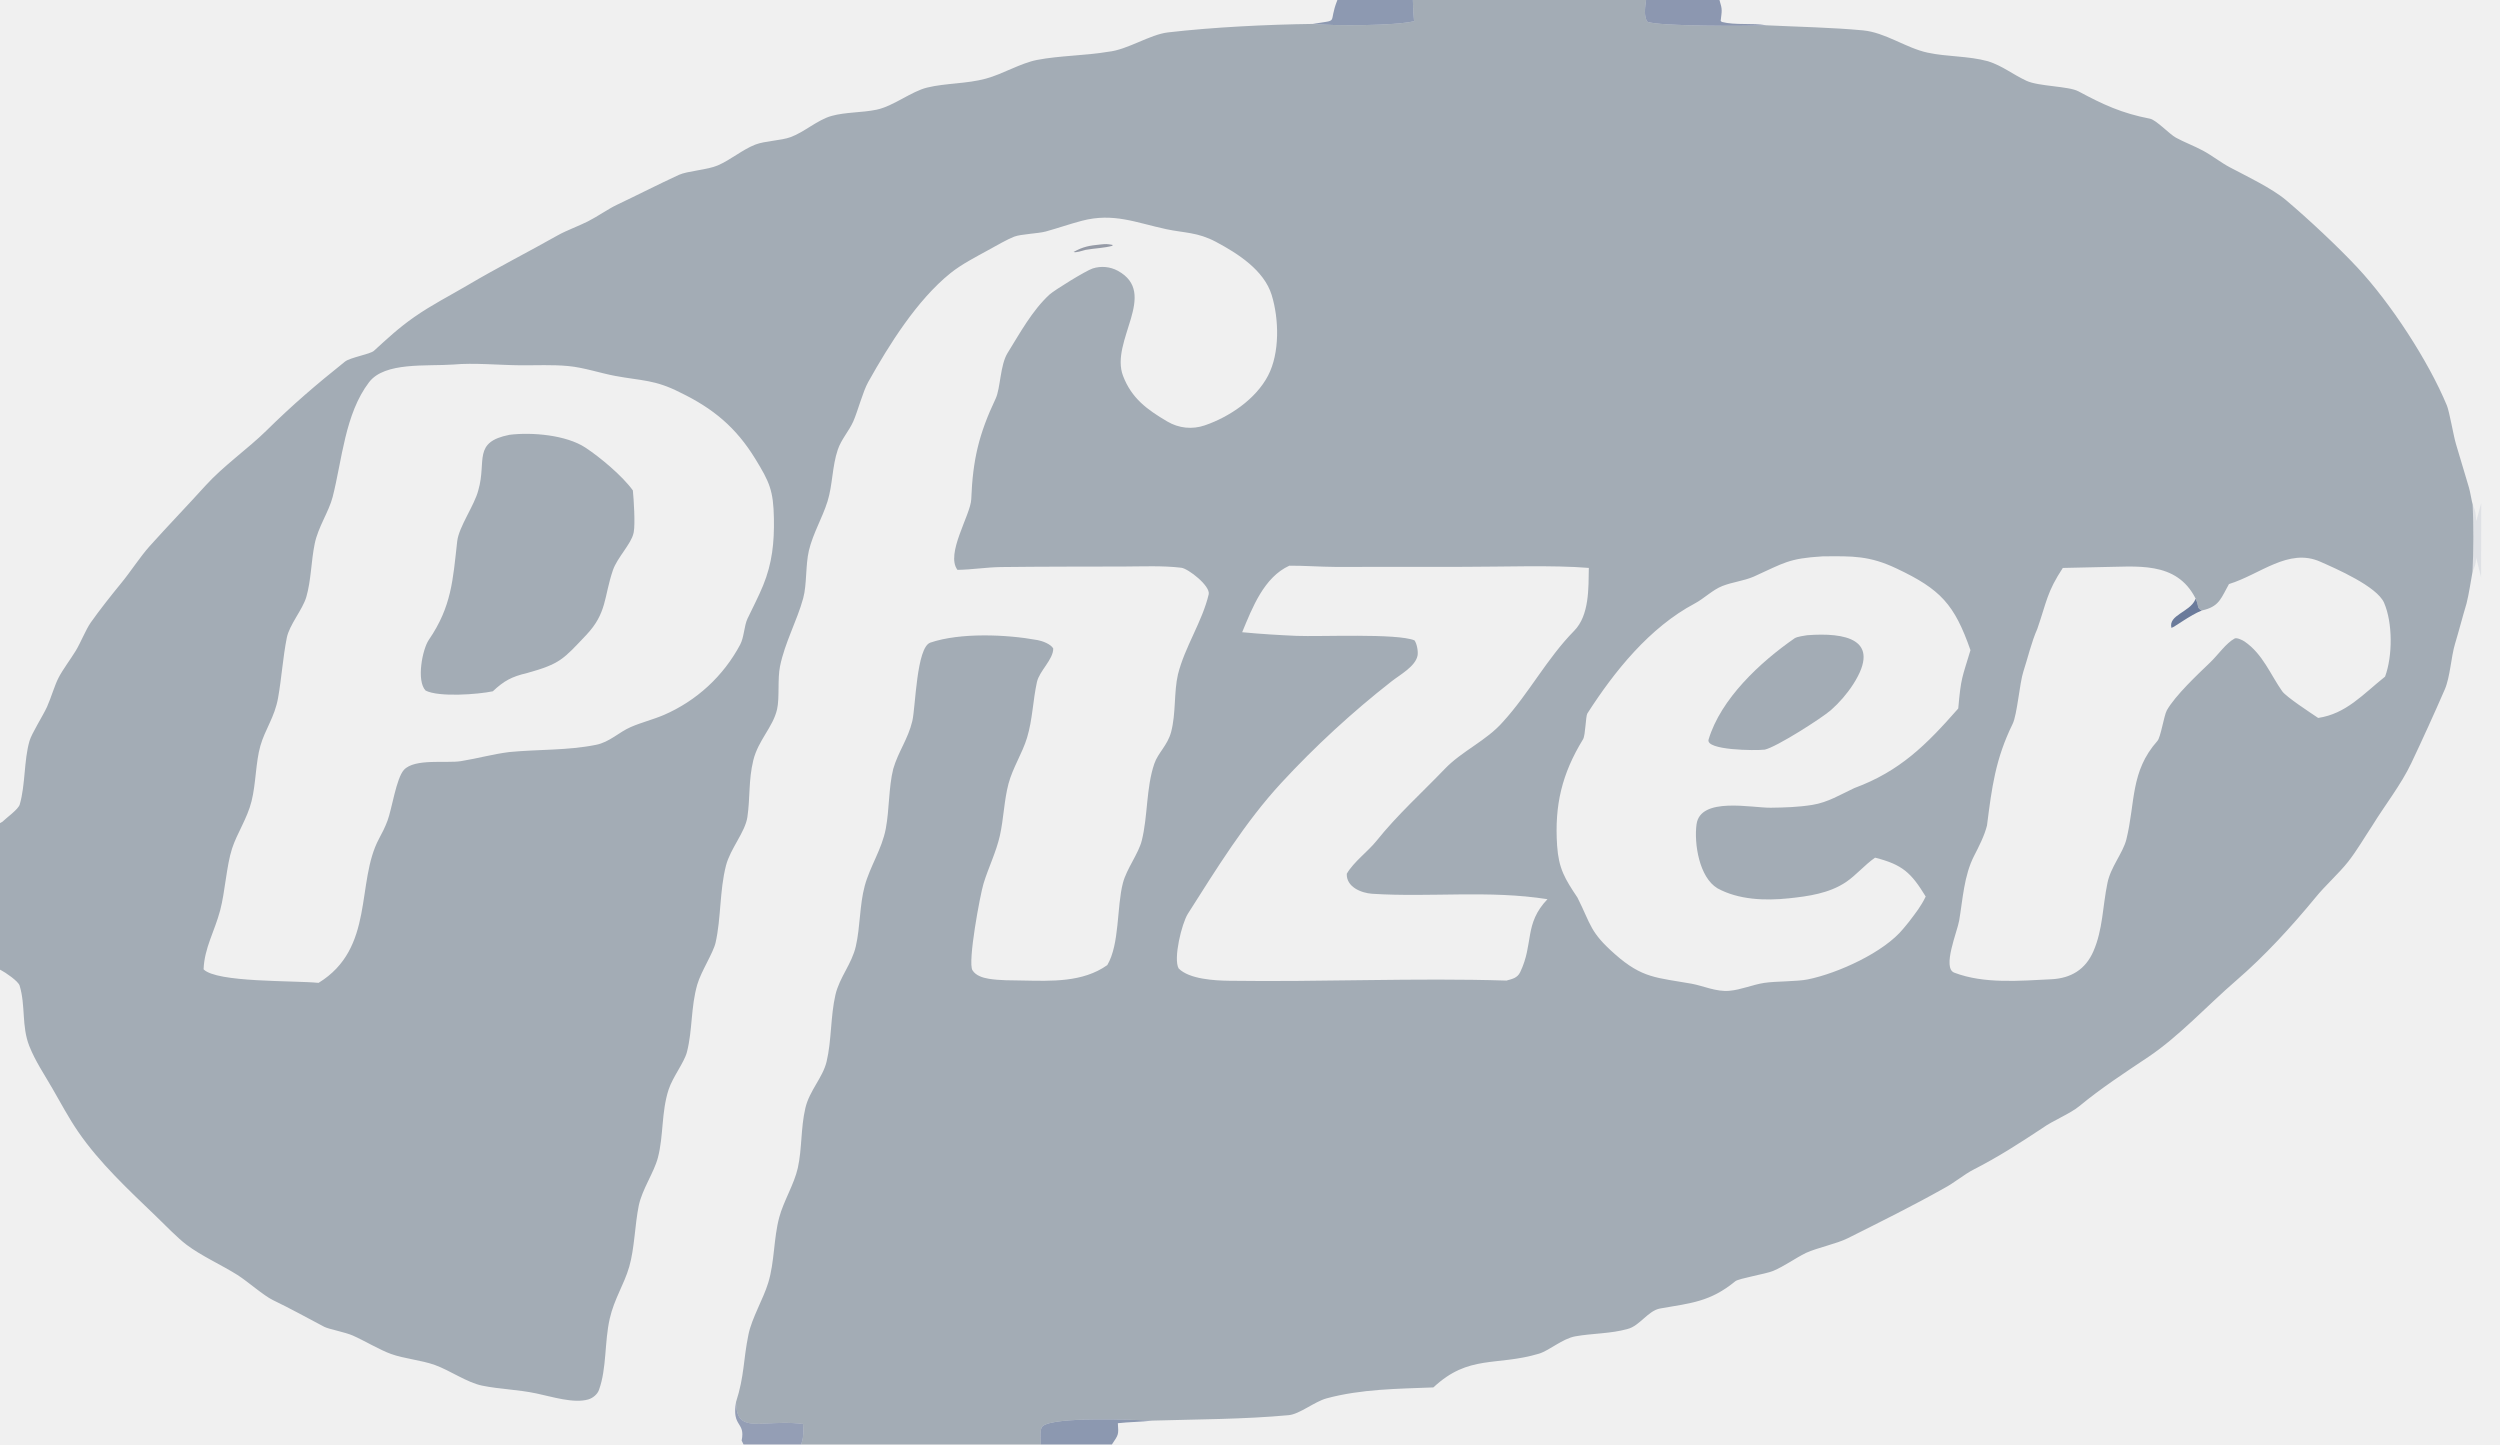
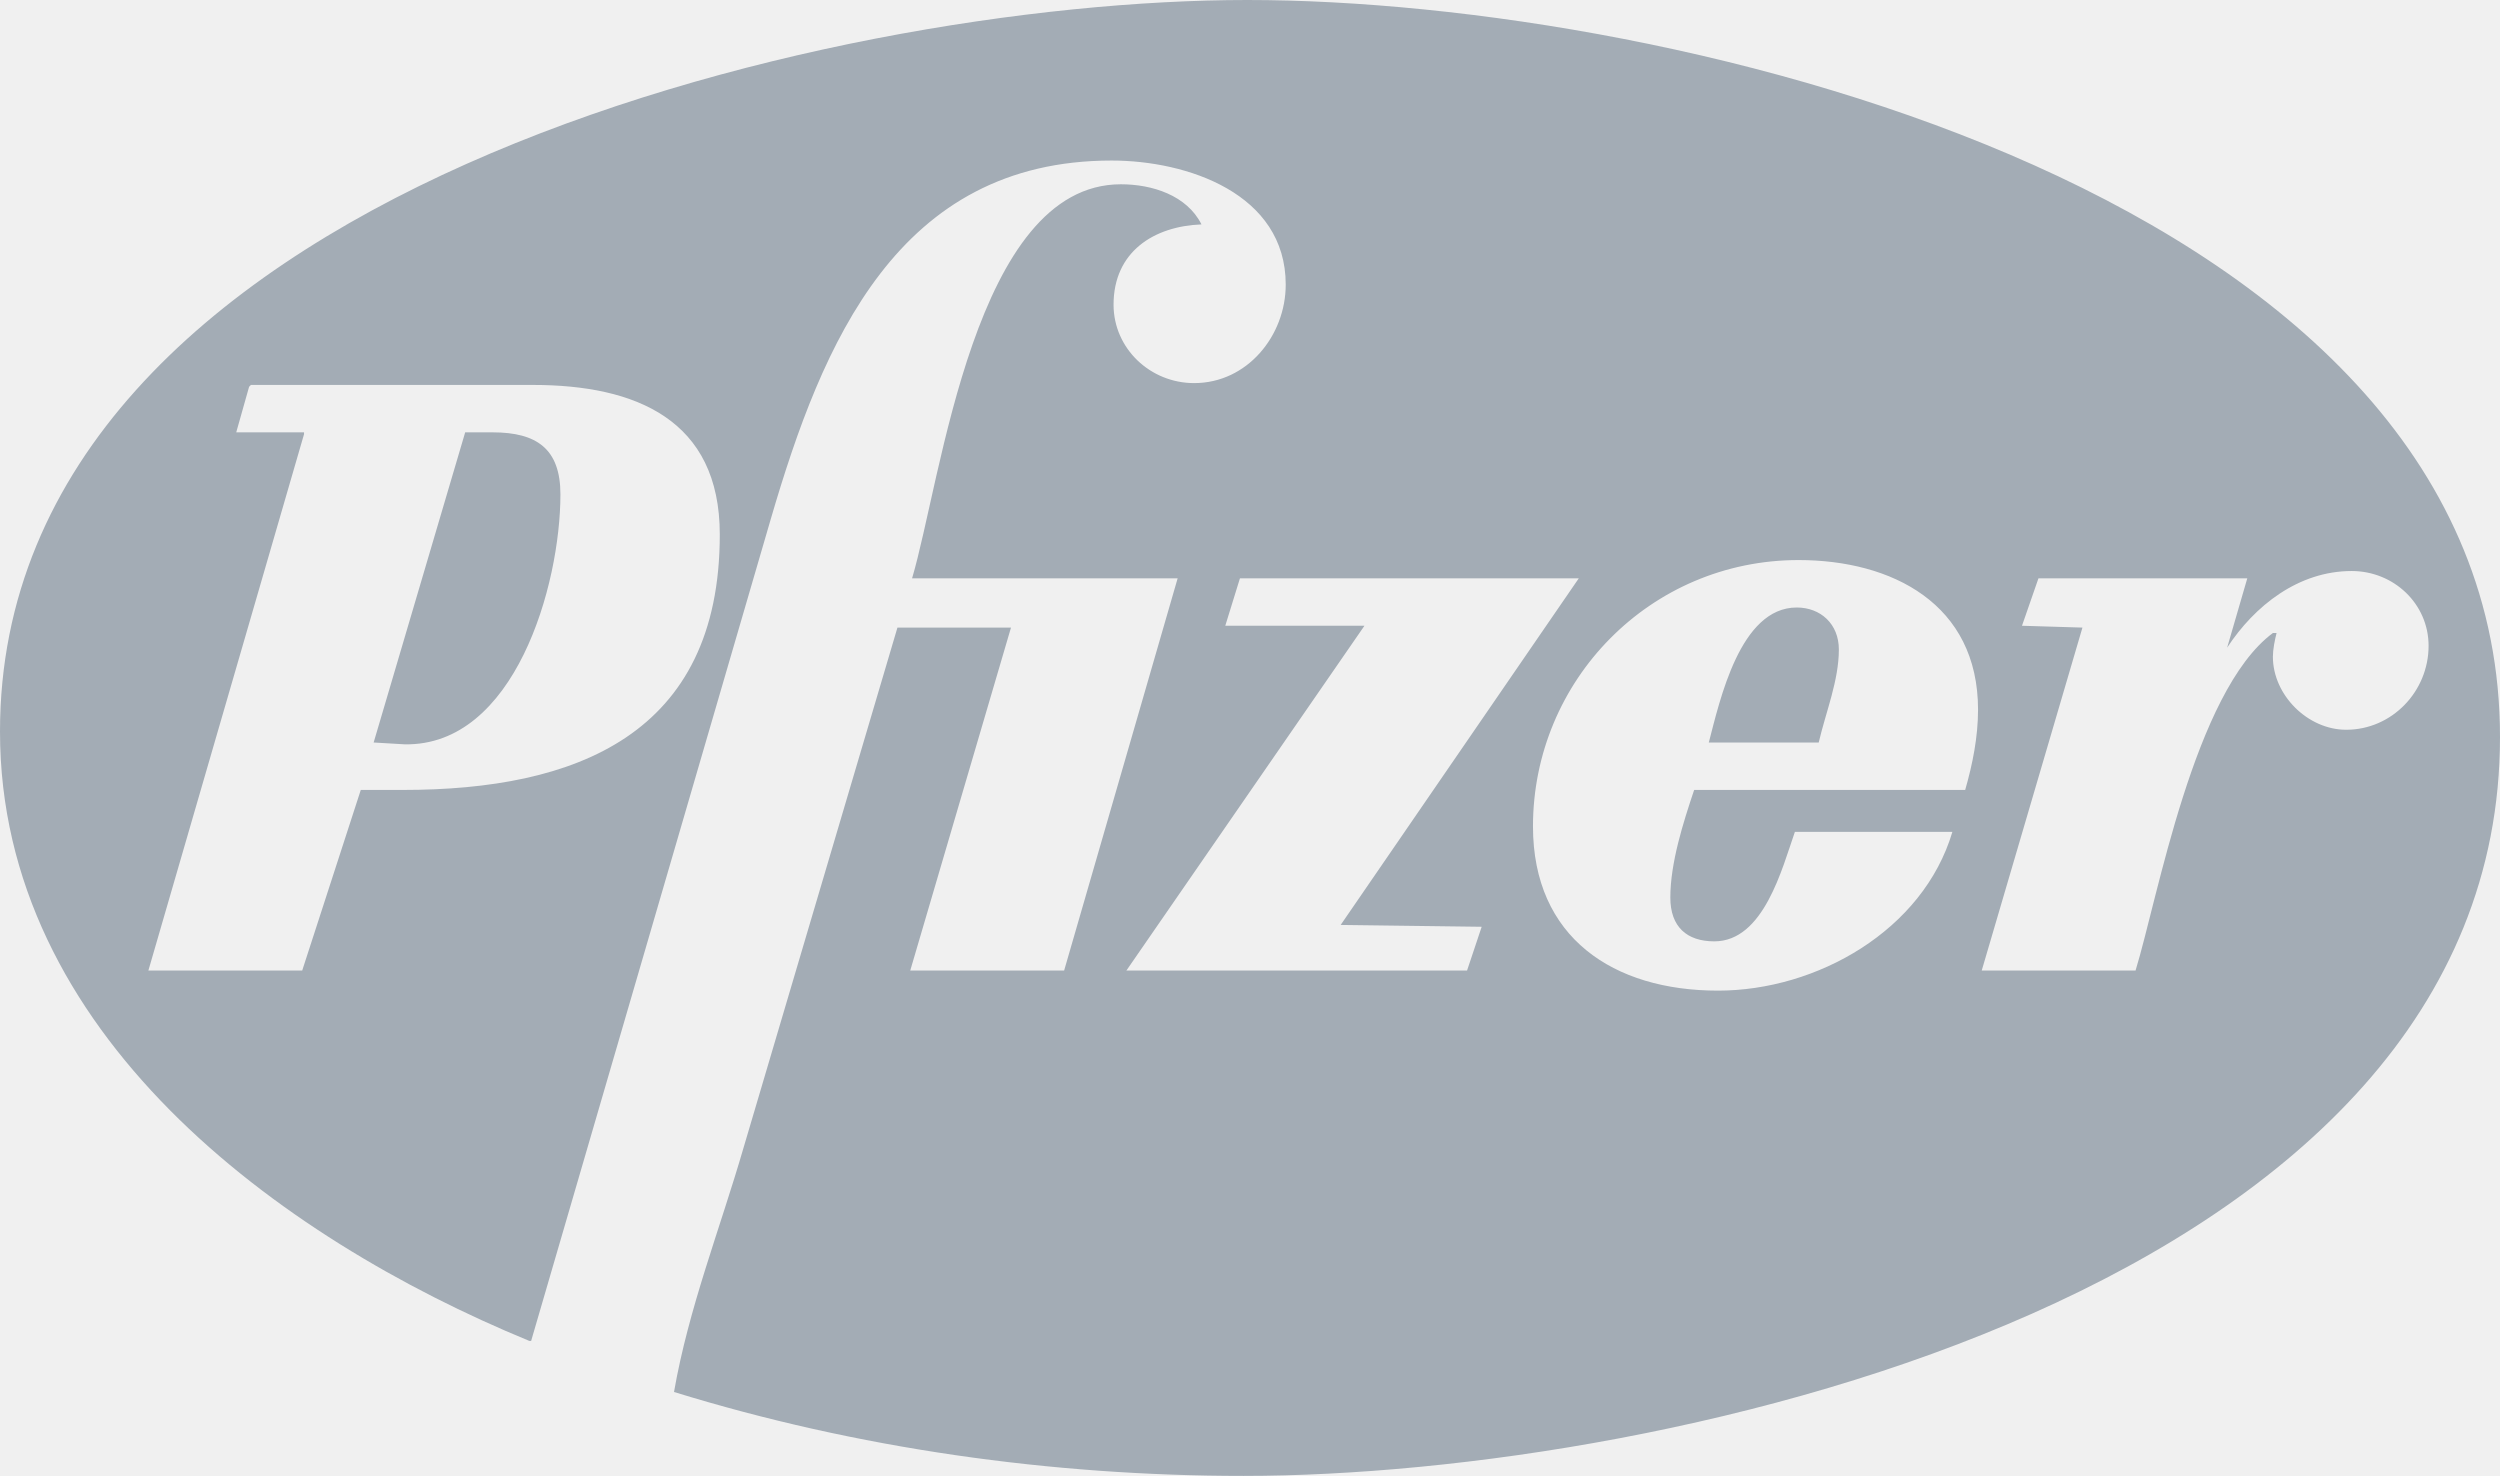
- <svg xmlns="http://www.w3.org/2000/svg" width="90" height="52" viewBox="0 0 90 52" fill="none">
-   <g clip-path="url(#clip0_27083_19421)">
-     <path d="M50.863 0H59.259C59.228 0.229 59.167 0.584 59.307 0.782C59.693 0.954 63.001 0.941 63.594 0.911C64.727 0.966 65.942 0.988 67.065 1.093C67.872 1.169 68.613 1.726 69.387 1.894C70.112 2.051 70.84 2.007 71.572 2.206C72.088 2.371 72.446 2.67 72.947 2.906C73.393 3.116 74.466 3.096 74.826 3.289C75.718 3.767 76.38 4.076 77.399 4.273C77.623 4.316 78.107 4.835 78.335 4.957C78.623 5.115 78.992 5.254 79.305 5.422C79.641 5.603 79.947 5.849 80.272 6.022C80.856 6.332 81.792 6.777 82.301 7.208C83.091 7.876 84.165 8.878 84.874 9.639C86.056 10.905 87.415 12.978 88.087 14.595C88.178 14.813 88.325 15.682 88.413 15.979C88.565 16.497 88.724 17.03 88.881 17.548C88.931 17.712 88.983 18.064 89.016 18.158C89.052 18.966 89.05 19.776 89.011 20.585C88.942 20.952 88.885 21.373 88.794 21.73C88.65 22.207 88.527 22.694 88.383 23.17C88.236 23.657 88.207 24.37 88.012 24.82C87.636 25.687 87.209 26.623 86.805 27.476C86.439 28.248 85.852 28.991 85.406 29.718C85.123 30.143 84.845 30.626 84.531 31.024C84.192 31.453 83.7 31.887 83.361 32.307C82.487 33.368 81.536 34.409 80.493 35.308C79.481 36.18 78.447 37.308 77.344 38.047C76.486 38.622 75.663 39.156 74.856 39.821C74.515 40.102 73.895 40.343 73.527 40.612C72.716 41.148 71.932 41.654 71.063 42.097C70.707 42.278 70.35 42.585 69.991 42.774C68.852 43.416 67.686 43.991 66.518 44.577C66.12 44.777 65.439 44.913 65.016 45.104C64.611 45.306 64.248 45.577 63.831 45.754C63.584 45.859 62.595 46.024 62.474 46.123C61.57 46.866 60.879 46.911 59.769 47.105C59.327 47.182 59.028 47.737 58.592 47.843C57.99 48.015 57.332 47.997 56.712 48.108C56.252 48.189 55.771 48.623 55.401 48.733C53.856 49.192 52.88 48.752 51.602 49.947C50.317 49.998 49.011 50.003 47.761 50.34C47.319 50.459 46.79 50.909 46.393 50.946C44.779 51.096 43.109 51.094 41.492 51.142C40.827 51.113 37.907 50.985 37.527 51.35C37.432 51.441 37.46 51.786 37.463 51.918L37.465 52H28.84C28.846 51.981 28.853 51.961 28.859 51.942L28.869 51.909C28.94 51.665 28.92 51.514 28.909 51.263C28.359 51.196 27.983 51.229 27.431 51.255C26.745 51.286 26.508 51.131 26.498 50.47C26.801 49.529 26.753 48.975 26.945 48.04C27.066 47.45 27.475 46.772 27.655 46.184C27.887 45.427 27.847 44.595 28.052 43.827C28.206 43.247 28.592 42.629 28.721 42.048C28.877 41.344 28.824 40.609 28.994 39.887C29.142 39.258 29.621 38.794 29.758 38.216C29.938 37.46 29.898 36.583 30.075 35.817C30.222 35.178 30.665 34.707 30.811 34.061C30.97 33.362 30.945 32.574 31.13 31.893C31.32 31.19 31.75 30.567 31.888 29.834C32.02 29.136 31.988 28.355 32.157 27.678C32.34 27.052 32.691 26.604 32.844 25.955C32.962 25.454 32.992 23.303 33.493 23.134C34.571 22.769 36.231 22.837 37.356 23.044C37.526 23.075 37.826 23.186 37.916 23.344C37.924 23.737 37.417 24.155 37.33 24.552C37.183 25.218 37.173 25.9 36.974 26.558C36.8 27.128 36.461 27.634 36.306 28.214C36.145 28.823 36.133 29.477 35.993 30.094C35.86 30.679 35.583 31.235 35.407 31.809C35.284 32.212 34.831 34.64 35.008 34.928C35.13 35.126 35.383 35.2 35.599 35.236C35.995 35.3 36.417 35.291 36.819 35.299C37.847 35.319 38.983 35.369 39.863 34.743C40.309 33.988 40.2 32.651 40.424 31.791C40.56 31.269 40.983 30.741 41.105 30.257C41.324 29.381 41.259 28.365 41.554 27.497C41.689 27.099 42.03 26.838 42.16 26.352C42.338 25.683 42.257 24.92 42.407 24.275C42.655 23.283 43.281 22.38 43.513 21.397C43.584 21.099 42.779 20.469 42.527 20.439C41.855 20.358 41.135 20.393 40.455 20.395C38.986 20.398 37.515 20.397 36.046 20.414C35.51 20.42 35.003 20.508 34.468 20.515C34.032 19.938 34.942 18.541 34.965 17.972C35.021 16.546 35.237 15.633 35.843 14.351C36.018 13.981 36.003 13.142 36.274 12.706C36.716 11.995 37.158 11.179 37.78 10.606C37.977 10.431 39.092 9.745 39.335 9.665C39.636 9.568 39.963 9.598 40.241 9.748C41.728 10.561 39.948 12.275 40.43 13.533C40.74 14.341 41.291 14.742 42.023 15.174C42.44 15.42 42.922 15.467 43.373 15.313C44.259 15.009 45.206 14.371 45.649 13.525C46.077 12.708 46.046 11.482 45.78 10.619C45.504 9.725 44.554 9.121 43.772 8.706C43.113 8.355 42.64 8.39 41.984 8.25C40.903 8.019 40.086 7.648 38.945 7.949C38.508 8.064 38.081 8.215 37.643 8.335C37.364 8.41 36.758 8.425 36.51 8.52C36.267 8.613 35.829 8.864 35.579 9.003C35.13 9.251 34.616 9.512 34.215 9.835C33.01 10.805 32.007 12.411 31.255 13.754C31.062 14.099 30.882 14.799 30.718 15.171C30.567 15.513 30.29 15.809 30.162 16.184C29.957 16.781 29.976 17.459 29.79 18.053C29.602 18.651 29.27 19.198 29.121 19.818C28.995 20.347 29.052 21.036 28.914 21.541C28.687 22.365 28.256 23.127 28.081 23.986C27.986 24.452 28.069 25.124 27.974 25.538C27.825 26.181 27.297 26.646 27.119 27.37C26.943 28.09 27.009 28.719 26.906 29.413C26.824 29.964 26.292 30.548 26.134 31.165C25.903 32.072 25.961 33.051 25.761 33.935C25.679 34.301 25.24 34.971 25.105 35.434C24.866 36.251 24.934 37.081 24.73 37.872C24.634 38.247 24.222 38.765 24.072 39.219C23.806 40.028 23.892 40.886 23.684 41.677C23.544 42.213 23.114 42.819 22.994 43.408C22.854 44.095 22.844 44.941 22.652 45.604C22.466 46.248 22.116 46.75 21.951 47.47C21.759 48.306 21.845 49.256 21.563 50.038C21.505 50.198 21.344 50.33 21.18 50.379C20.654 50.534 19.859 50.278 19.307 50.163C18.621 50.019 18.003 50.015 17.358 49.883C16.817 49.773 16.195 49.334 15.659 49.141C15.168 48.964 14.549 48.914 14.078 48.743C13.654 48.589 13.138 48.274 12.706 48.082C12.428 47.958 11.83 47.848 11.675 47.766C11.055 47.441 10.46 47.108 9.826 46.804C9.488 46.641 8.908 46.126 8.552 45.901C7.965 45.531 7.256 45.219 6.714 44.81C6.392 44.568 5.928 44.086 5.618 43.787C4.634 42.84 3.586 41.868 2.812 40.74C2.467 40.236 2.188 39.705 1.882 39.177C1.59 38.671 1.269 38.199 1.054 37.655C0.771 36.937 0.926 36.203 0.706 35.481C0.657 35.32 0.194 35.007 0.036 34.926L0 34.908V29.632C0.014 29.625 0.078 29.592 0.085 29.585C0.234 29.438 0.66 29.138 0.711 28.961C0.916 28.251 0.861 27.37 1.061 26.678C1.142 26.397 1.548 25.765 1.692 25.448C1.84 25.122 1.965 24.668 2.117 24.381C2.271 24.09 2.547 23.724 2.728 23.426C2.905 23.135 3.091 22.662 3.266 22.413C3.593 21.95 4.008 21.426 4.368 20.987C4.691 20.595 5.055 20.033 5.377 19.674C6.029 18.945 6.735 18.216 7.392 17.489C8.034 16.778 8.942 16.142 9.592 15.501C10.536 14.57 11.386 13.843 12.422 13.016C12.607 12.869 13.329 12.75 13.46 12.63C13.964 12.172 14.343 11.813 14.907 11.418C15.542 10.973 16.173 10.658 16.832 10.269C17.909 9.632 19.004 9.079 20.093 8.464C20.381 8.302 20.85 8.13 21.172 7.966C21.505 7.797 21.901 7.519 22.202 7.376C22.941 7.025 23.699 6.637 24.438 6.296C24.746 6.154 25.471 6.116 25.842 5.954C26.312 5.749 26.73 5.385 27.195 5.204C27.535 5.072 28.113 5.063 28.457 4.938C28.953 4.759 29.43 4.314 29.938 4.173C30.451 4.031 31.03 4.06 31.56 3.948C32.17 3.819 32.8 3.293 33.379 3.152C34.047 2.99 34.804 3.019 35.495 2.83C36.099 2.666 36.741 2.273 37.331 2.158C38.149 2 39.064 2.005 39.894 1.864C40.59 1.794 41.39 1.242 42.05 1.166C43.684 0.977 45.622 0.883 47.263 0.861C48.002 0.935 50.2 0.933 50.906 0.763C50.881 0.509 50.867 0.255 50.863 0ZM11.469 35.383C13.502 34.133 12.806 31.761 13.644 30.195C13.767 29.969 13.855 29.794 13.948 29.55C14.105 29.142 14.265 28.017 14.542 27.715C14.928 27.294 16.08 27.486 16.594 27.401C17.239 27.296 17.709 27.153 18.342 27.073C19.381 26.973 20.436 27.021 21.461 26.813C21.949 26.714 22.281 26.358 22.709 26.173C23.082 26.01 23.514 25.903 23.896 25.74C25.073 25.232 26.043 24.34 26.645 23.208C26.79 22.935 26.785 22.546 26.907 22.278C27.099 21.874 27.303 21.489 27.473 21.074C27.801 20.271 27.875 19.527 27.861 18.677C27.844 17.653 27.7 17.351 27.189 16.516C26.5 15.392 25.678 14.705 24.488 14.131C23.577 13.664 23.107 13.712 22.136 13.531C21.608 13.432 21.021 13.231 20.46 13.178C19.882 13.123 19.304 13.155 18.721 13.15C17.994 13.145 17.048 13.055 16.328 13.123C15.358 13.192 13.85 13.021 13.287 13.759C12.416 14.901 12.316 16.562 11.975 17.892C11.84 18.419 11.452 18.974 11.329 19.575C11.198 20.218 11.203 20.878 11.028 21.489C10.896 21.944 10.417 22.491 10.324 22.963C10.182 23.683 10.14 24.397 10.01 25.128C9.888 25.817 9.543 26.255 9.373 26.852C9.203 27.452 9.216 28.2 9.056 28.843C8.9 29.469 8.53 30.003 8.354 30.549C8.152 31.171 8.105 32.093 7.926 32.772C7.725 33.534 7.358 34.122 7.329 34.896C7.807 35.378 10.556 35.293 11.469 35.383ZM69.325 32.275C68.805 31.424 68.494 31.126 67.502 30.876C67.117 31.145 66.833 31.498 66.452 31.757C65.842 32.163 65.107 32.265 64.397 32.34C63.552 32.429 62.589 32.397 61.829 31.979C61.17 31.585 60.983 30.365 61.075 29.678C61.209 28.673 63.065 29.087 63.75 29.078C64.257 29.071 64.747 29.057 65.25 28.975C65.802 28.886 66.258 28.604 66.755 28.371C68.394 27.766 69.342 26.822 70.497 25.506C70.598 24.37 70.631 24.429 70.937 23.406C70.358 21.752 69.862 21.216 68.277 20.466C67.3 20.004 66.709 20.018 65.617 20.029C64.383 20.103 64.236 20.261 63.129 20.761C62.766 20.915 62.372 20.953 62.006 21.096C61.652 21.235 61.345 21.549 61.009 21.727C59.384 22.59 58.12 24.165 57.145 25.685C57.082 25.785 57.079 26.467 56.99 26.613C56.232 27.852 55.959 28.979 56.056 30.44C56.112 31.271 56.334 31.633 56.789 32.314C57.287 33.306 57.23 33.551 58.146 34.357C59.129 35.224 59.641 35.19 60.889 35.412C61.304 35.485 61.781 35.712 62.257 35.669C62.691 35.63 63.097 35.446 63.52 35.383C63.947 35.32 64.682 35.339 65.083 35.258C66.153 35.041 67.831 34.286 68.525 33.425C68.593 33.34 68.671 33.254 68.735 33.169C68.97 32.857 69.157 32.628 69.325 32.275ZM79.044 21.552C78.349 20.172 76.906 20.406 75.606 20.416C75.159 20.419 74.707 20.443 74.261 20.446C73.69 21.315 73.686 21.645 73.345 22.635C73.131 23.116 73.002 23.684 72.844 24.166C72.705 24.588 72.619 25.726 72.455 26.06C71.835 27.329 71.707 28.339 71.532 29.716C71.443 30.079 71.237 30.482 71.068 30.81C70.702 31.524 70.663 32.361 70.529 33.147C70.46 33.544 69.912 34.846 70.352 35.015C71.433 35.428 72.717 35.308 73.854 35.253C74.555 35.217 75.076 34.901 75.36 34.252C75.705 33.466 75.694 32.621 75.867 31.794C75.978 31.22 76.429 30.704 76.549 30.22C76.877 28.892 76.686 27.776 77.667 26.673C77.787 26.539 77.9 25.769 78.006 25.571C78.319 25.028 79.097 24.298 79.565 23.849C79.856 23.569 80.135 23.156 80.447 22.986C80.522 22.944 80.73 23.044 80.801 23.092C81.463 23.544 81.737 24.288 82.159 24.885C82.304 25.09 83.183 25.663 83.454 25.846C84.462 25.695 85.062 24.998 85.863 24.358C86.136 23.616 86.14 22.42 85.826 21.699C85.569 21.11 84.1 20.473 83.523 20.218C82.383 19.715 81.362 20.683 80.243 21.026C79.973 21.504 79.906 21.802 79.385 21.947C79.345 21.958 79.305 21.968 79.265 21.978C79.075 21.877 79.172 21.852 79.056 21.58L79.044 21.552ZM44.718 22.76C45.383 22.824 46.035 22.863 46.668 22.891C47.519 22.927 50.295 22.792 50.921 23.053C51.011 23.171 51.059 23.461 51.032 23.6C50.955 23.993 50.403 24.288 50.095 24.53C48.683 25.635 47.338 26.872 46.121 28.191C44.824 29.596 43.788 31.286 42.764 32.894C42.54 33.25 42.234 34.516 42.431 34.864C42.813 35.252 43.732 35.301 44.258 35.308C47.513 35.356 50.998 35.198 54.232 35.301C54.443 35.243 54.626 35.207 54.726 34.999C55.221 33.972 54.858 33.26 55.709 32.371C53.605 32.039 51.513 32.31 49.401 32.176C48.999 32.15 48.465 31.927 48.484 31.456C48.723 31.035 49.248 30.653 49.556 30.269C50.303 29.335 51.188 28.54 52.014 27.679C52.636 27.03 53.513 26.668 54.113 25.979C55.047 24.953 55.691 23.705 56.669 22.71C57.218 22.152 57.185 21.181 57.198 20.445C55.904 20.337 54.059 20.408 52.708 20.406L48.072 20.409C47.536 20.406 46.925 20.361 46.416 20.365C45.506 20.78 45.087 21.867 44.718 22.76Z" fill="#A3ACB5" />
-     <path d="M18.347 15.652C19.16 15.553 20.384 15.661 21.072 16.112C21.608 16.463 22.414 17.141 22.783 17.655C22.816 17.965 22.872 18.872 22.814 19.16L22.807 19.191C22.73 19.573 22.217 20.078 22.064 20.529C21.737 21.492 21.855 22.067 21.104 22.861C20.279 23.733 20.17 23.897 18.98 24.228C18.416 24.361 18.15 24.506 17.741 24.887C17.203 25 15.797 25.105 15.321 24.86C14.985 24.508 15.206 23.373 15.437 23.036C16.26 21.831 16.302 20.884 16.459 19.49C16.518 18.96 17.086 18.189 17.221 17.643C17.526 16.588 17.003 15.916 18.347 15.652Z" fill="#A3ACB5" />
-     <path d="M65.058 22.868C66.406 22.766 67.764 22.993 66.719 24.628C66.494 24.977 66.221 25.293 65.909 25.568C65.578 25.856 63.958 26.892 63.531 26.987C63.182 27.027 61.392 27.011 61.509 26.623C61.948 25.158 63.367 23.837 64.605 22.979C64.691 22.919 64.977 22.88 65.058 22.868Z" fill="#A3ACB5" />
-     <path d="M79.044 21.552L79.056 21.58C79.172 21.853 79.075 21.877 79.265 21.979C78.855 22.137 78.282 22.578 78.172 22.604C78.051 22.143 78.827 22.038 79.026 21.593L79.044 21.552Z" fill="#647496" fill-opacity="0.945" />
-     <path d="M39.599 8.803C39.809 8.781 39.846 8.779 40.053 8.816L40.045 8.85C39.708 8.936 39.435 8.934 39.083 8.995C38.978 9.023 38.724 9.108 38.65 9.07C38.997 8.877 39.219 8.841 39.599 8.803Z" fill="#131F3C" fill-opacity="0.408" />
-     <path d="M59.259 0H61.901C62.013 0.368 61.986 0.369 61.944 0.752C61.944 0.753 61.982 0.789 61.99 0.791C62.491 0.916 63.065 0.819 63.594 0.911C63.001 0.941 59.693 0.954 59.307 0.782C59.167 0.584 59.228 0.229 59.259 0Z" fill="#647496" fill-opacity="0.718" />
-     <path d="M48.146 0H50.863C50.867 0.255 50.881 0.509 50.906 0.763C50.2 0.933 48.002 0.935 47.263 0.861C48.253 0.694 47.793 0.892 48.146 0Z" fill="#647496" fill-opacity="0.706" />
-     <path d="M37.465 52L37.463 51.918C37.46 51.786 37.432 51.441 37.527 51.351C37.907 50.985 40.827 51.113 41.492 51.142C41.07 51.19 40.647 51.19 40.243 51.235C40.274 51.658 40.268 51.642 40.029 52H37.465Z" fill="#647496" fill-opacity="0.714" />
-     <path d="M26.498 50.47C26.508 51.13 26.745 51.286 27.431 51.254C27.983 51.229 28.36 51.195 28.909 51.263C28.92 51.513 28.94 51.665 28.869 51.909L28.859 51.941C28.853 51.961 28.846 51.98 28.84 52H26.767L26.699 51.86C26.843 51.165 26.334 51.392 26.498 50.47Z" fill="#647496" fill-opacity="0.659" />
-     <path d="M89.144 18.766L89.324 18.113L89.32 20.786C89.26 20.549 89.2 20.312 89.142 20.075C89.13 20.313 89.106 20.362 89.011 20.585C89.051 19.776 89.052 18.967 89.016 18.158C89.127 18.412 89.125 18.486 89.144 18.766Z" fill="#647496" fill-opacity="0.122" />
+ <svg xmlns="http://www.w3.org/2000/svg" width="83" height="49" viewBox="0 0 83 49" fill="none">
+   <g clip-path="url(#clip0_27843_13049)">
+     <path d="M18.606 16.413C18.606 14.9 17.817 14.354 16.357 14.354H15.444L12.405 24.651L13.438 24.712C17.087 24.772 18.606 19.442 18.606 16.413ZM61.05 21.563C61.05 20.714 60.442 20.169 59.651 20.169C57.766 20.169 57.098 23.258 56.732 24.651H60.381C60.623 23.622 61.05 22.592 61.05 21.563ZM23.897 17.746C23.897 24.41 19.093 26.226 13.377 26.226H11.978L10.033 32.222H4.926L10.094 14.415V14.354H7.843L8.27 12.841L8.331 12.78H17.695C21.1 12.78 23.897 13.93 23.897 17.746ZM52.416 19.2L44.51 30.708L49.192 30.769L48.706 32.222H37.396L45.3 20.775H40.679L41.166 19.2H52.416ZM65.671 23.561C65.671 24.469 65.488 25.378 65.244 26.226H56.246C55.88 27.316 55.455 28.648 55.455 29.8C55.455 30.769 56.002 31.253 56.915 31.253C58.556 31.253 59.165 28.831 59.59 27.619H64.819C63.847 30.89 60.32 32.889 57.037 32.889C53.571 32.889 50.895 31.133 50.895 27.437C50.895 22.592 54.786 18.594 59.712 18.594C62.813 18.594 65.671 20.048 65.671 23.561ZM83 24.469C83 6.48 55.638 -1.52588e-05 41.409 -1.52588e-05C27.484 -1.52588e-05 0 6.42 0 24.288C0 34.282 9.181 41.066 17.573 44.518H17.634L25.599 17.201C27.302 11.387 29.795 5.33 36.909 5.33C39.403 5.33 42.686 6.42 42.686 9.449C42.686 11.144 41.409 12.719 39.645 12.719C38.187 12.719 36.97 11.569 36.97 10.115C36.97 8.358 38.307 7.511 39.889 7.45C39.403 6.48 38.246 6.118 37.213 6.118C32.349 6.118 31.255 15.929 30.281 19.2H39.098L35.329 32.222H30.22L33.565 20.836H29.795L24.688 38.097C23.897 40.823 22.863 43.427 22.377 46.214C28.457 48.091 34.902 49 41.287 49C55.455 49 83 42.822 83 24.469ZM80.629 21.441C80.629 22.956 79.413 24.228 77.893 24.228C76.616 24.228 75.46 23.076 75.46 21.804C75.46 21.563 75.521 21.259 75.582 21.016H75.46C72.845 22.956 71.629 29.86 70.9 32.222H65.793L69.137 20.836L67.13 20.775L67.677 19.2H74.61L73.941 21.502C74.852 20.109 76.311 18.958 78.076 18.958C79.474 18.958 80.629 20.048 80.629 21.441Z" fill="#A3ACB5" />
  </g>
  <defs>
-     <clipPath id="clip0_27083_19421">
-       <rect width="89.984" height="52" fill="white" />
+     <clipPath id="clip0_27843_13049">
+       <rect width="83" height="49" fill="white" />
    </clipPath>
  </defs>
</svg>
